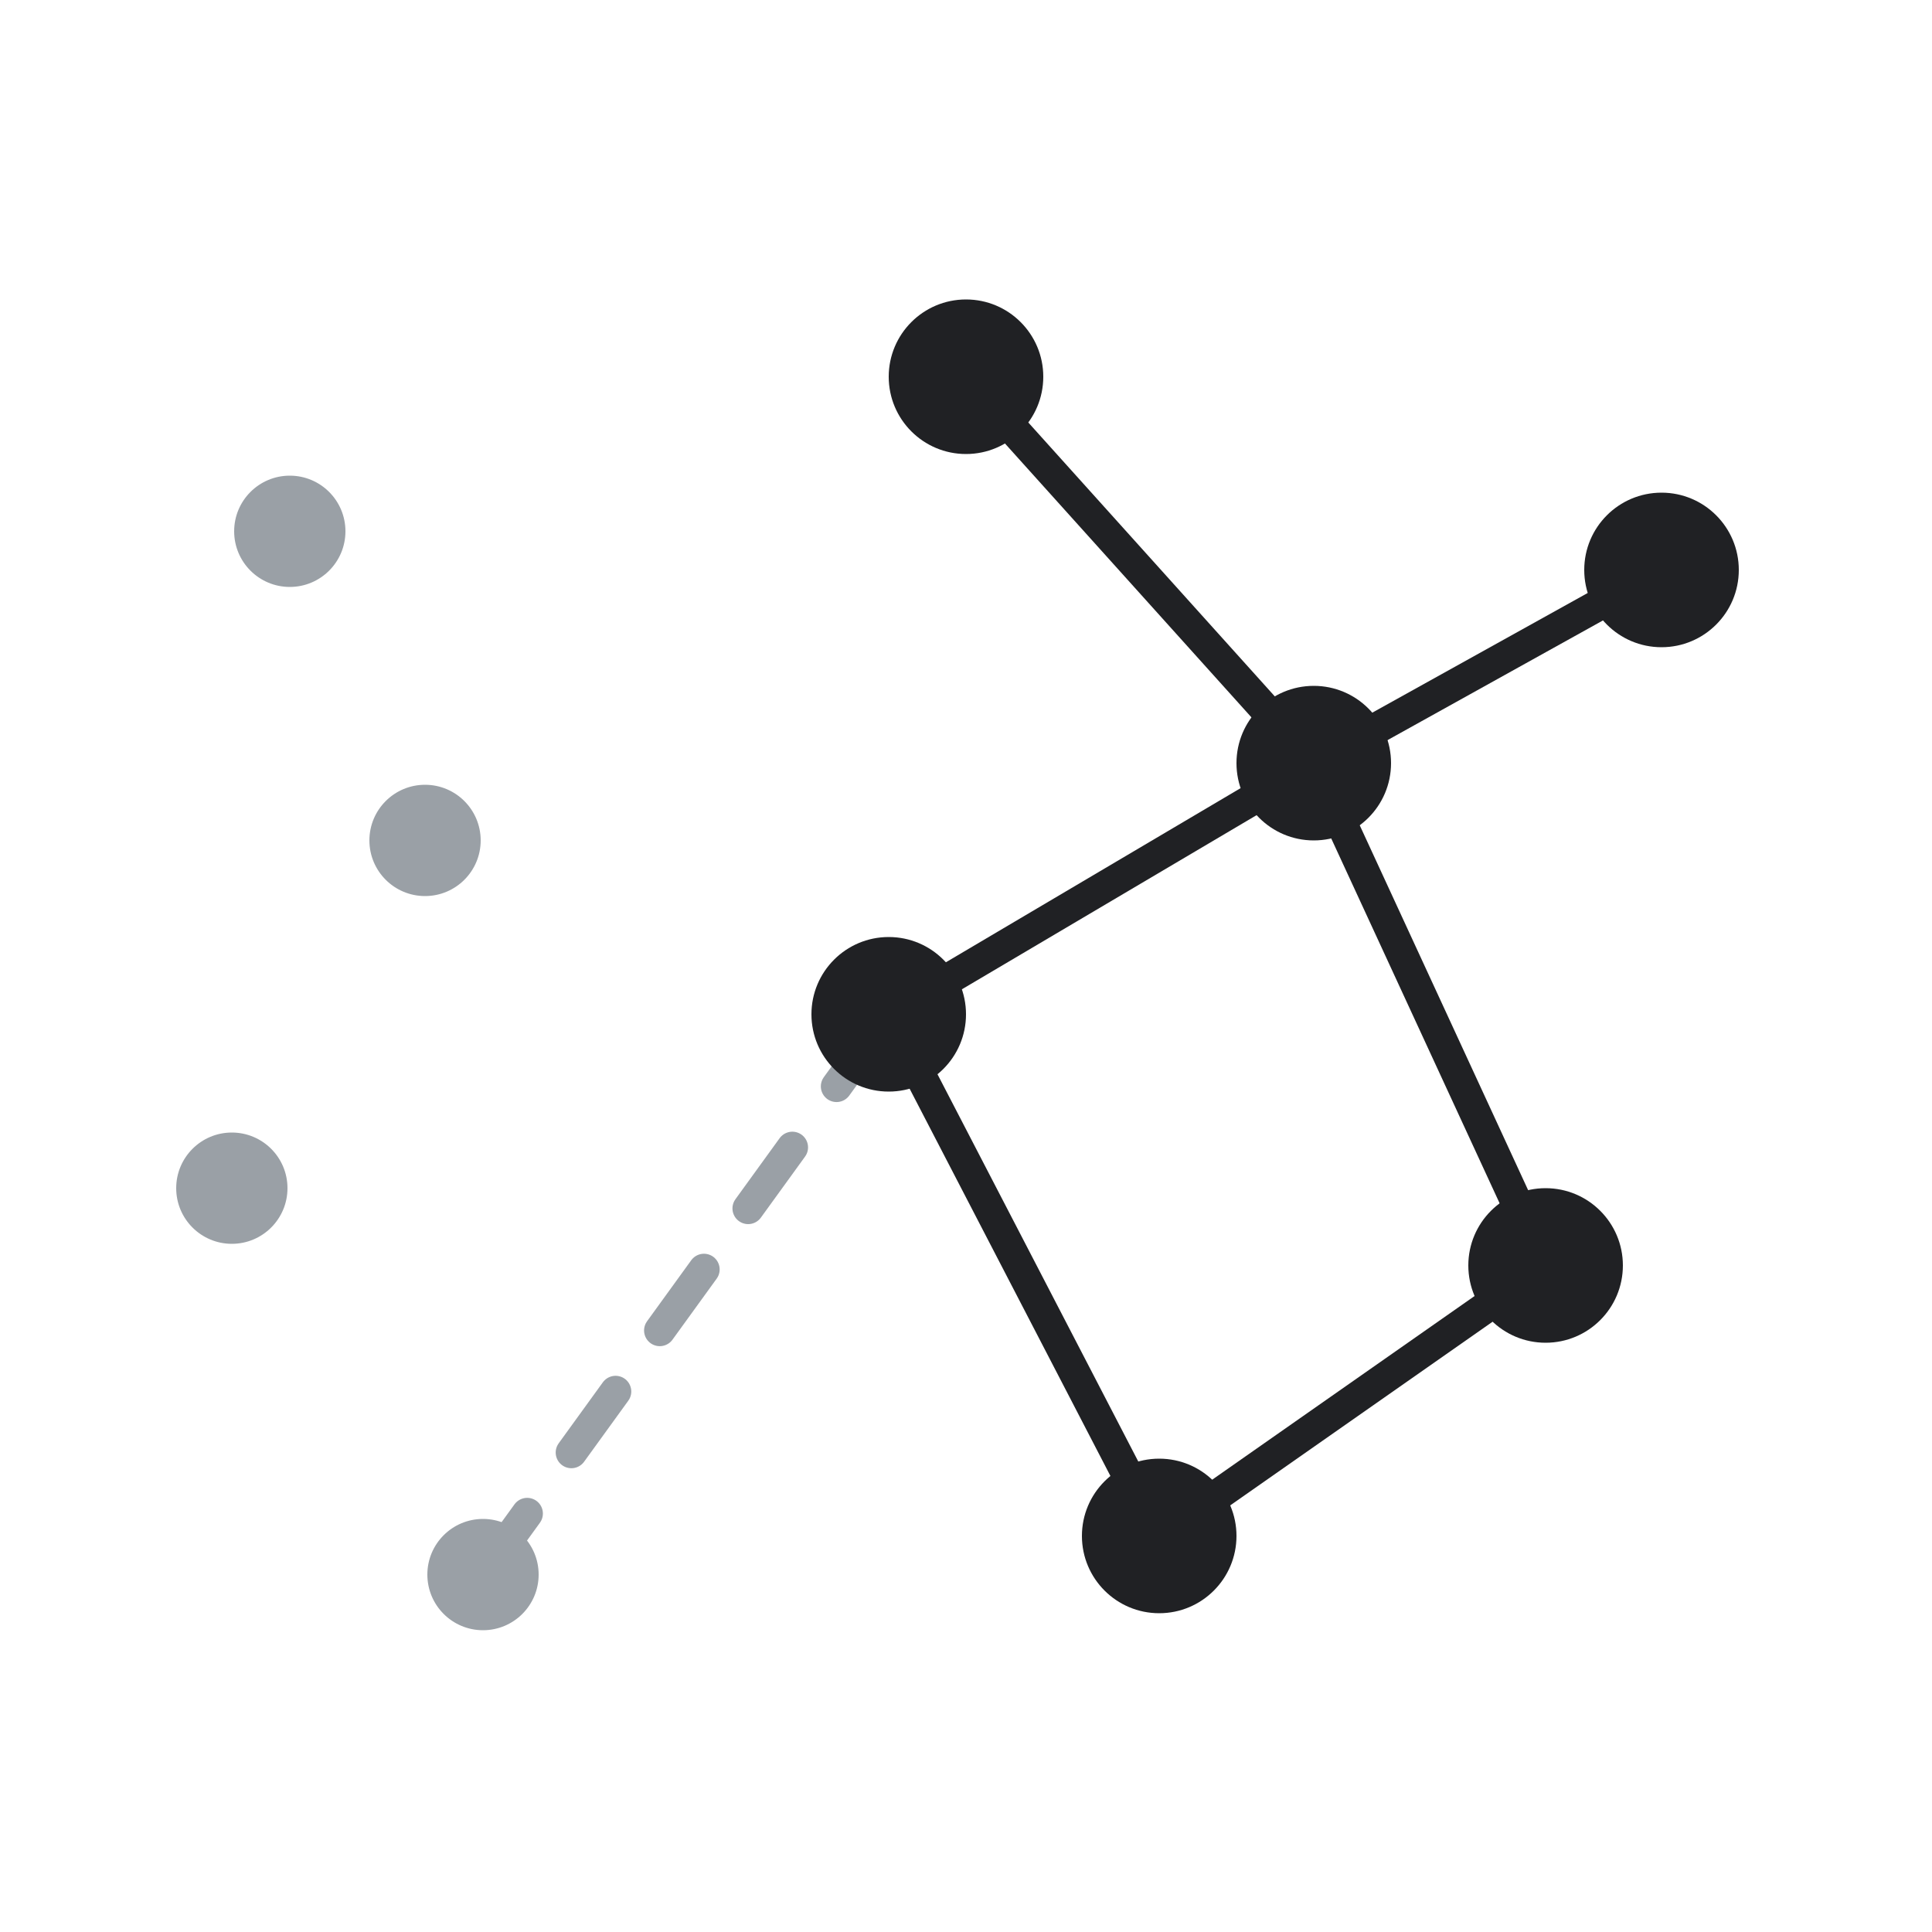
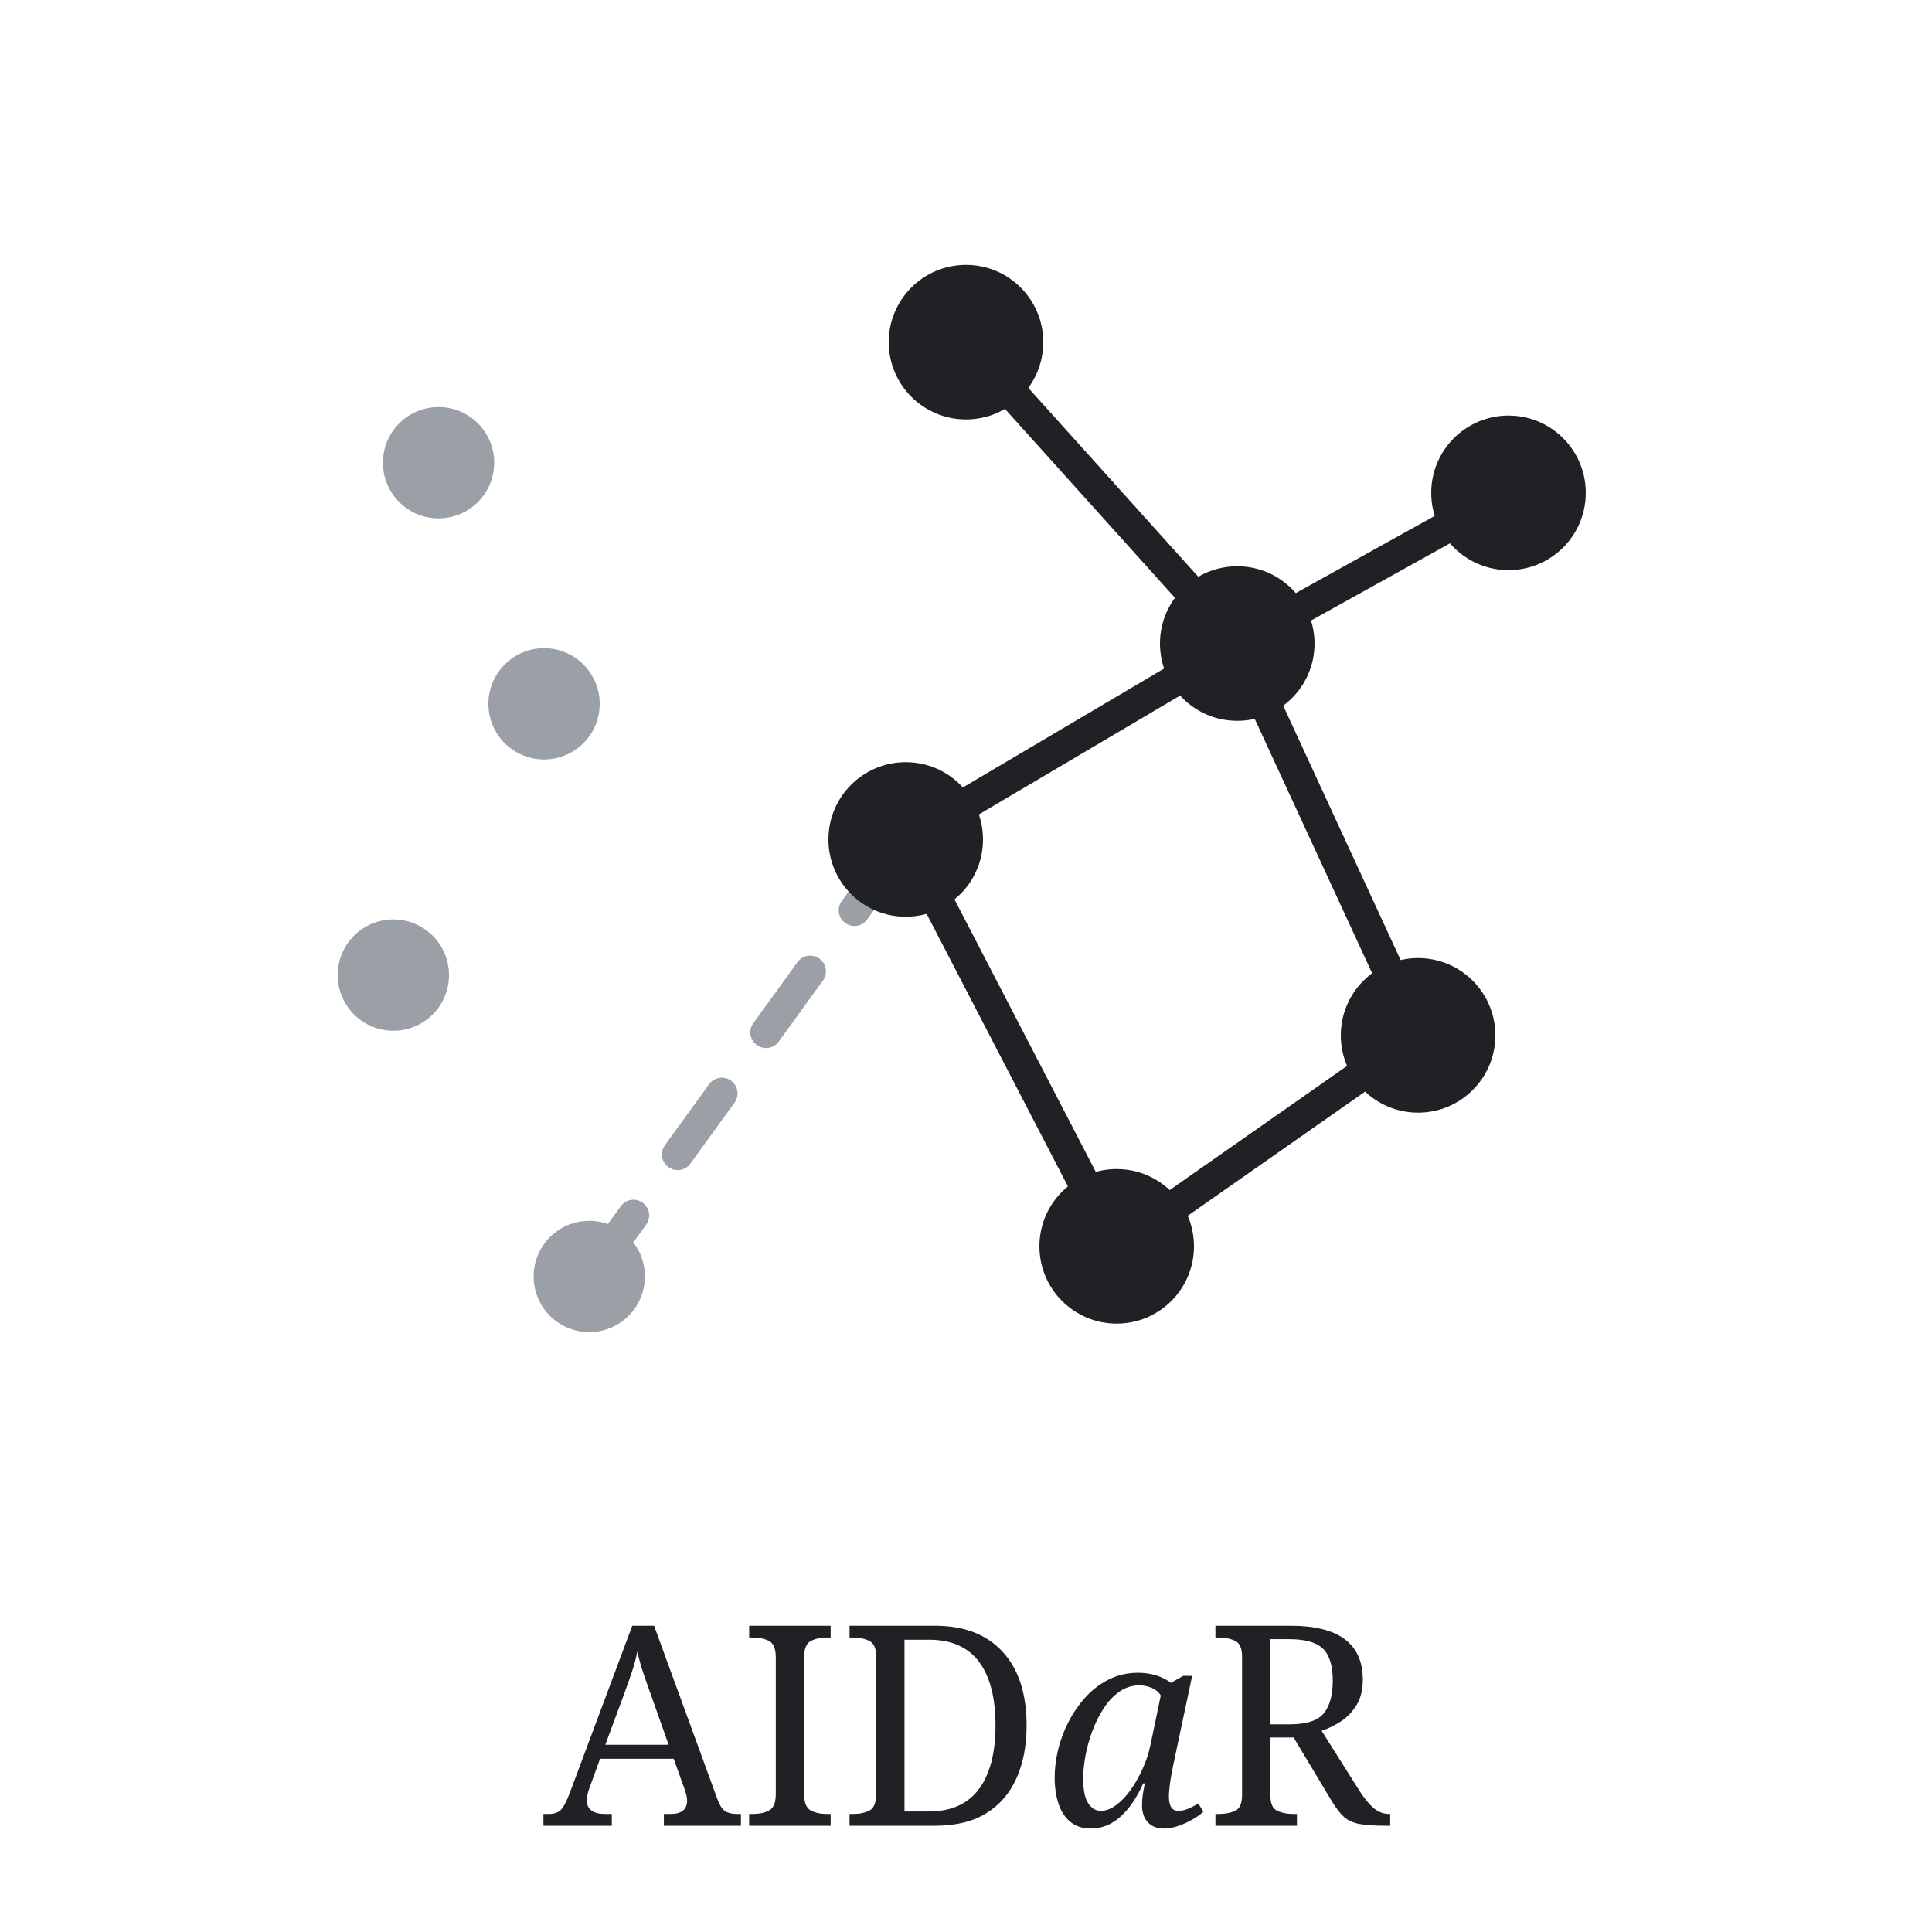
<svg xmlns="http://www.w3.org/2000/svg" viewBox="0 0 400 400" role="img" aria-label="AIDaR: loose measurements on the left taken up into a structured knowledge graph on the right">
  <rect width="400" height="400" fill="#ffffff" />
-   <line x1="200" y1="78" x2="272" y2="158" stroke="#202124" stroke-width="6.5" stroke-linecap="round" />
-   <line x1="272" y1="158" x2="184" y2="210" stroke="#202124" stroke-width="6.5" stroke-linecap="round" />
-   <line x1="272" y1="158" x2="344" y2="118" stroke="#202124" stroke-width="6.5" stroke-linecap="round" />
-   <line x1="272" y1="158" x2="320" y2="262" stroke="#202124" stroke-width="6.5" stroke-linecap="round" />
-   <line x1="184" y1="210" x2="240" y2="318" stroke="#202124" stroke-width="6.5" stroke-linecap="round" />
-   <line x1="320" y1="262" x2="240" y2="318" stroke="#202124" stroke-width="6.5" stroke-linecap="round" />
-   <line x1="100" y1="326" x2="184" y2="210" stroke="#9aa0a6" stroke-width="6.5" stroke-linecap="round" stroke-dasharray="15.6 15.6" />
-   <circle cx="60" cy="110" r="11.52" fill="#9aa0a6" />
-   <circle cx="48" cy="246" r="11.52" fill="#9aa0a6" />
-   <circle cx="100" cy="326" r="11.52" fill="#9aa0a6" />
-   <circle cx="88" cy="174" r="11.52" fill="#9aa0a6" />
-   <circle cx="200" cy="78" r="16" fill="#202124" />
-   <circle cx="272" cy="158" r="16" fill="#202124" />
-   <circle cx="184" cy="210" r="16" fill="#202124" />
-   <circle cx="320" cy="262" r="16" fill="#202124" />
-   <circle cx="344" cy="118" r="16" fill="#202124" />
-   <circle cx="240" cy="318" r="16" fill="#202124" />
+   <line x1="200" y1="70.84" x2="256.16" y2="133.24" stroke="#202124" stroke-width="6.5" stroke-linecap="round" />
+   <line x1="256.16" y1="133.24" x2="187.52" y2="173.8" stroke="#202124" stroke-width="6.5" stroke-linecap="round" />
+   <line x1="256.16" y1="133.24" x2="312.32" y2="102.04" stroke="#202124" stroke-width="6.5" stroke-linecap="round" />
+   <line x1="256.16" y1="133.24" x2="293.6" y2="214.36" stroke="#202124" stroke-width="6.5" stroke-linecap="round" />
+   <line x1="187.52" y1="173.8" x2="231.2" y2="258.04" stroke="#202124" stroke-width="6.5" stroke-linecap="round" />
+   <line x1="293.6" y1="214.36" x2="231.2" y2="258.04" stroke="#202124" stroke-width="6.5" stroke-linecap="round" />
+   <line x1="122" y1="264.28" x2="187.52" y2="173.8" stroke="#9aa0a6" stroke-width="6.5" stroke-linecap="round" stroke-dasharray="15.6 15.6" />
+   <circle cx="90.8" cy="95.8" r="11.52" fill="#9aa0a6" />
+   <circle cx="81.44" cy="201.88" r="11.52" fill="#9aa0a6" />
+   <circle cx="122" cy="264.28" r="11.52" fill="#9aa0a6" />
+   <circle cx="112.64" cy="145.72" r="11.52" fill="#9aa0a6" />
+   <circle cx="200" cy="70.84" r="16" fill="#202124" />
+   <circle cx="256.16" cy="133.24" r="16" fill="#202124" />
+   <circle cx="187.52" cy="173.8" r="16" fill="#202124" />
+   <circle cx="293.6" cy="214.36" r="16" fill="#202124" />
+   <circle cx="312.32" cy="102.04" r="16" fill="#202124" />
+   <circle cx="231.2" cy="258.04" r="16" fill="#202124" />
+   <text x="200" y="378" text-anchor="middle" font-family="Georgia, ui-serif, serif" font-size="58" fill="#202124" letter-spacing="-0.5">AID<tspan font-style="italic">a</tspan>R</text>
</svg>
